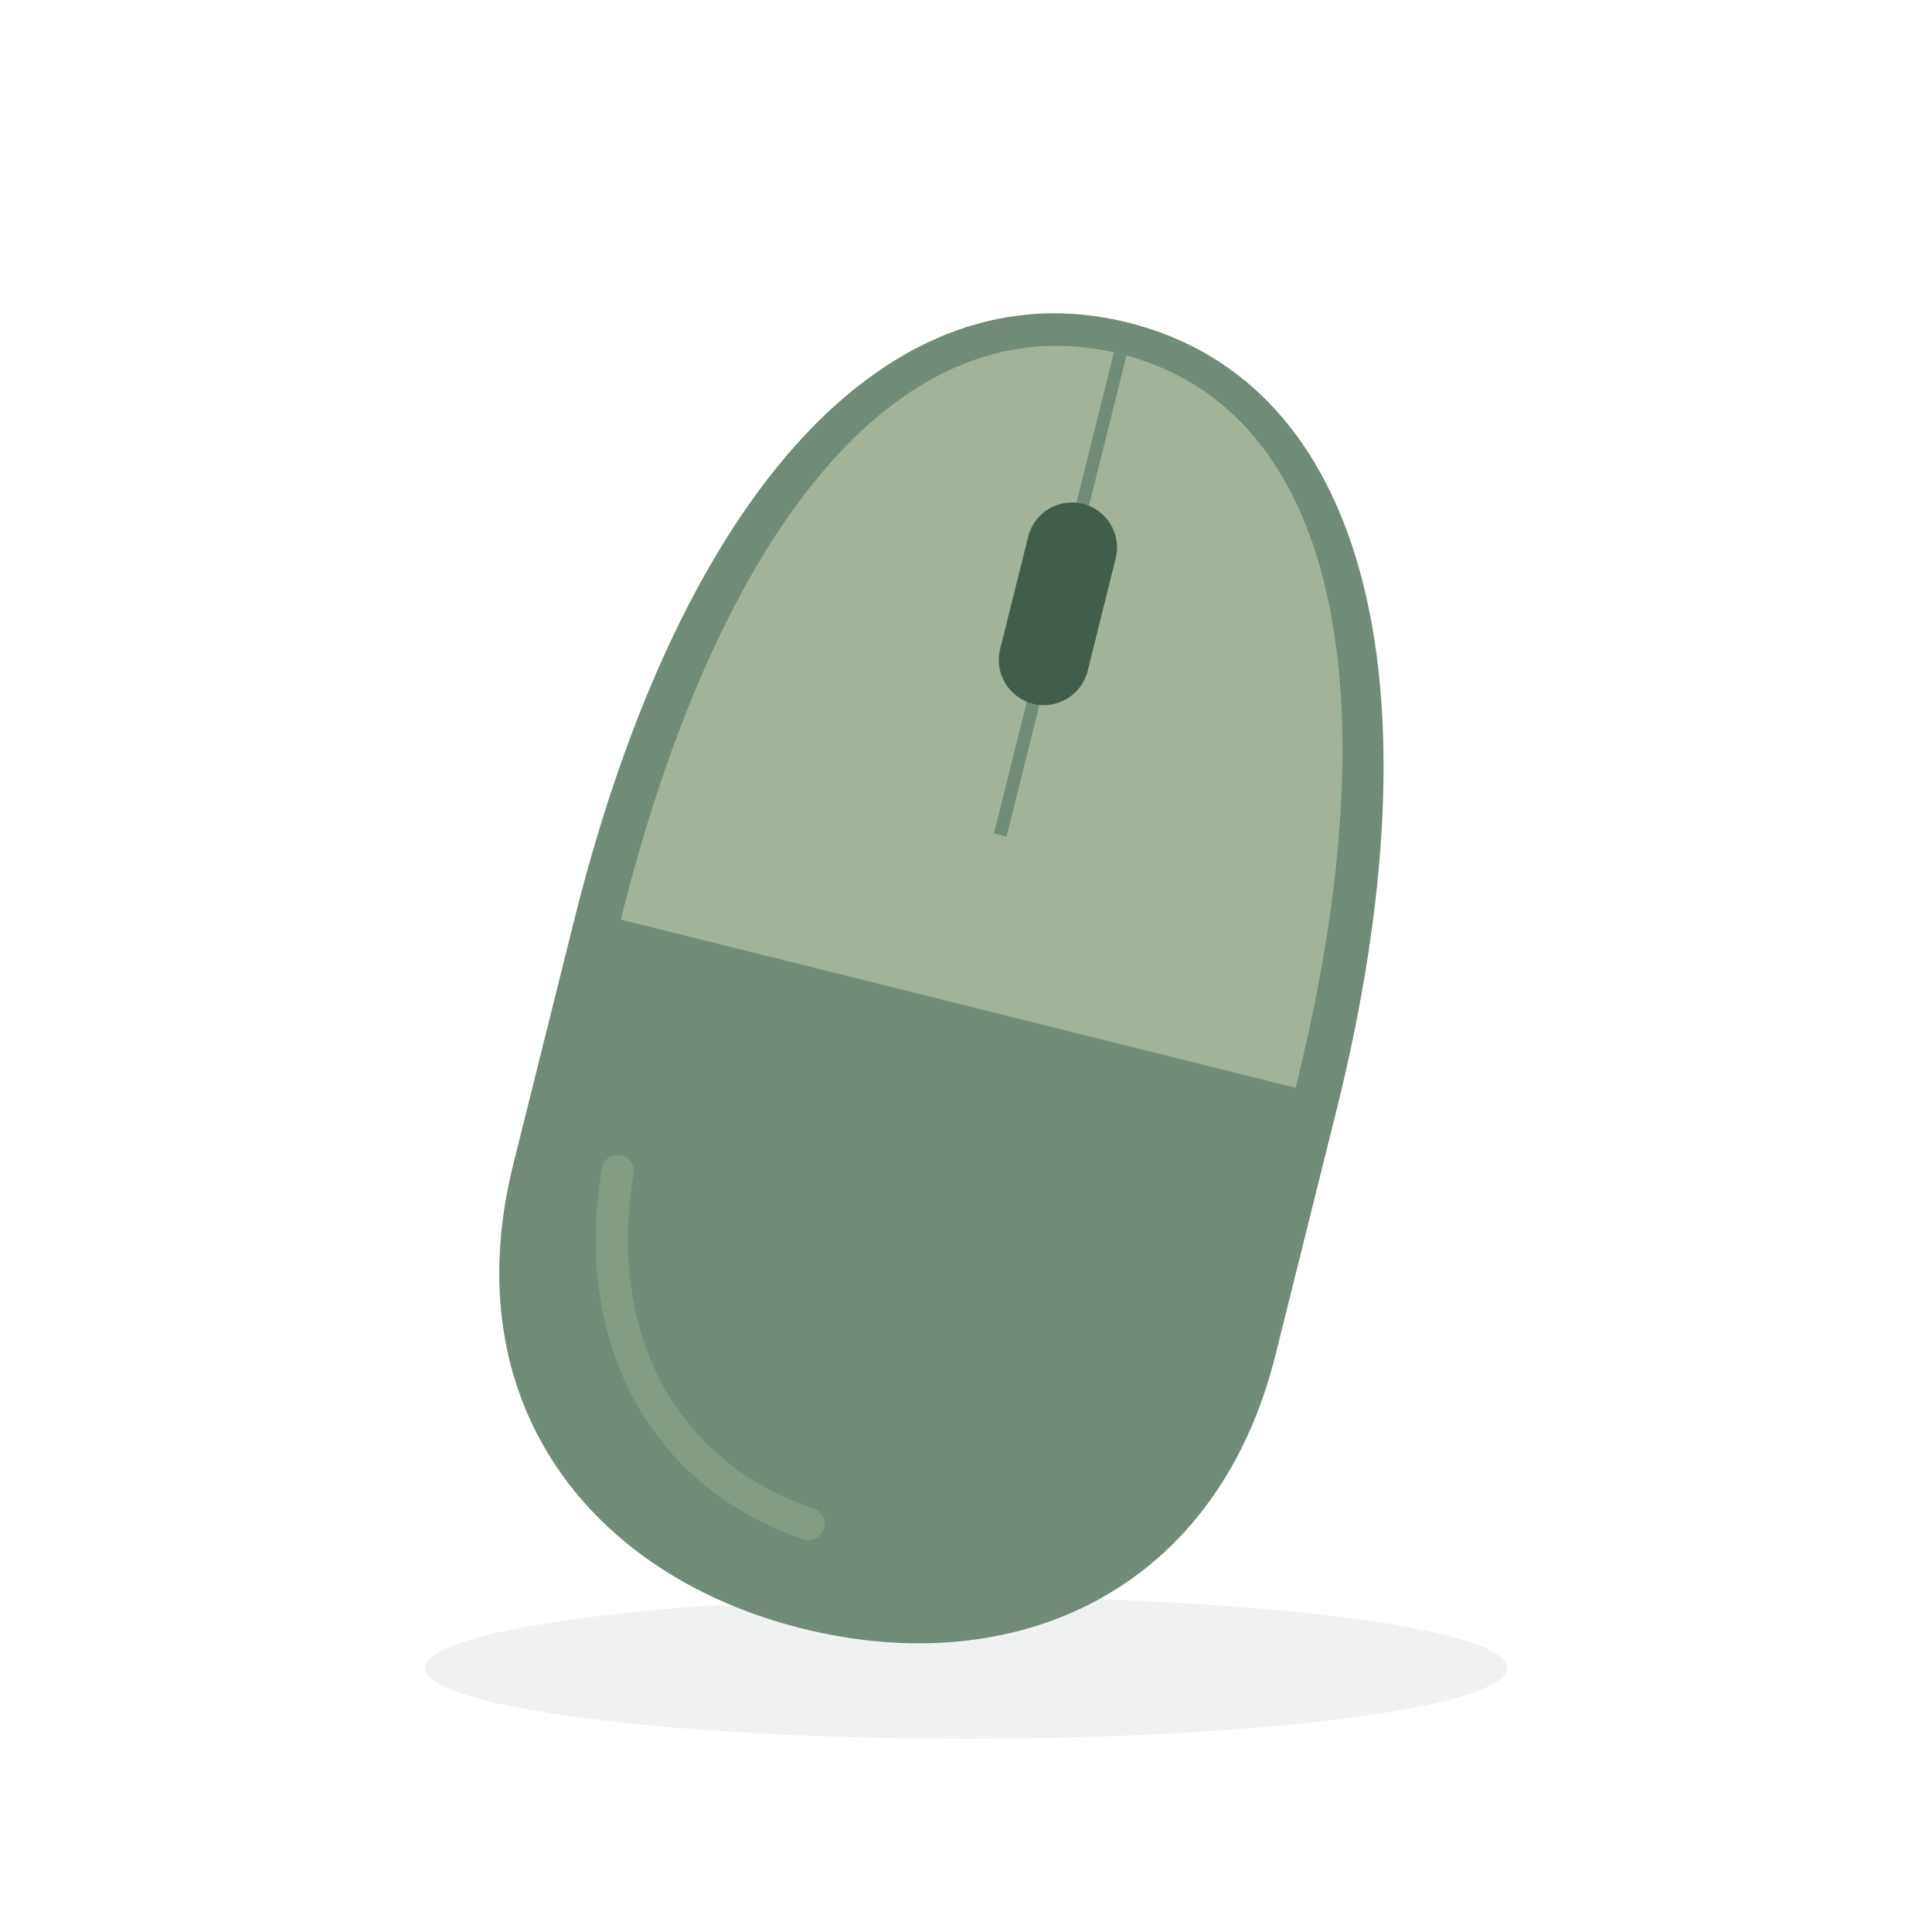
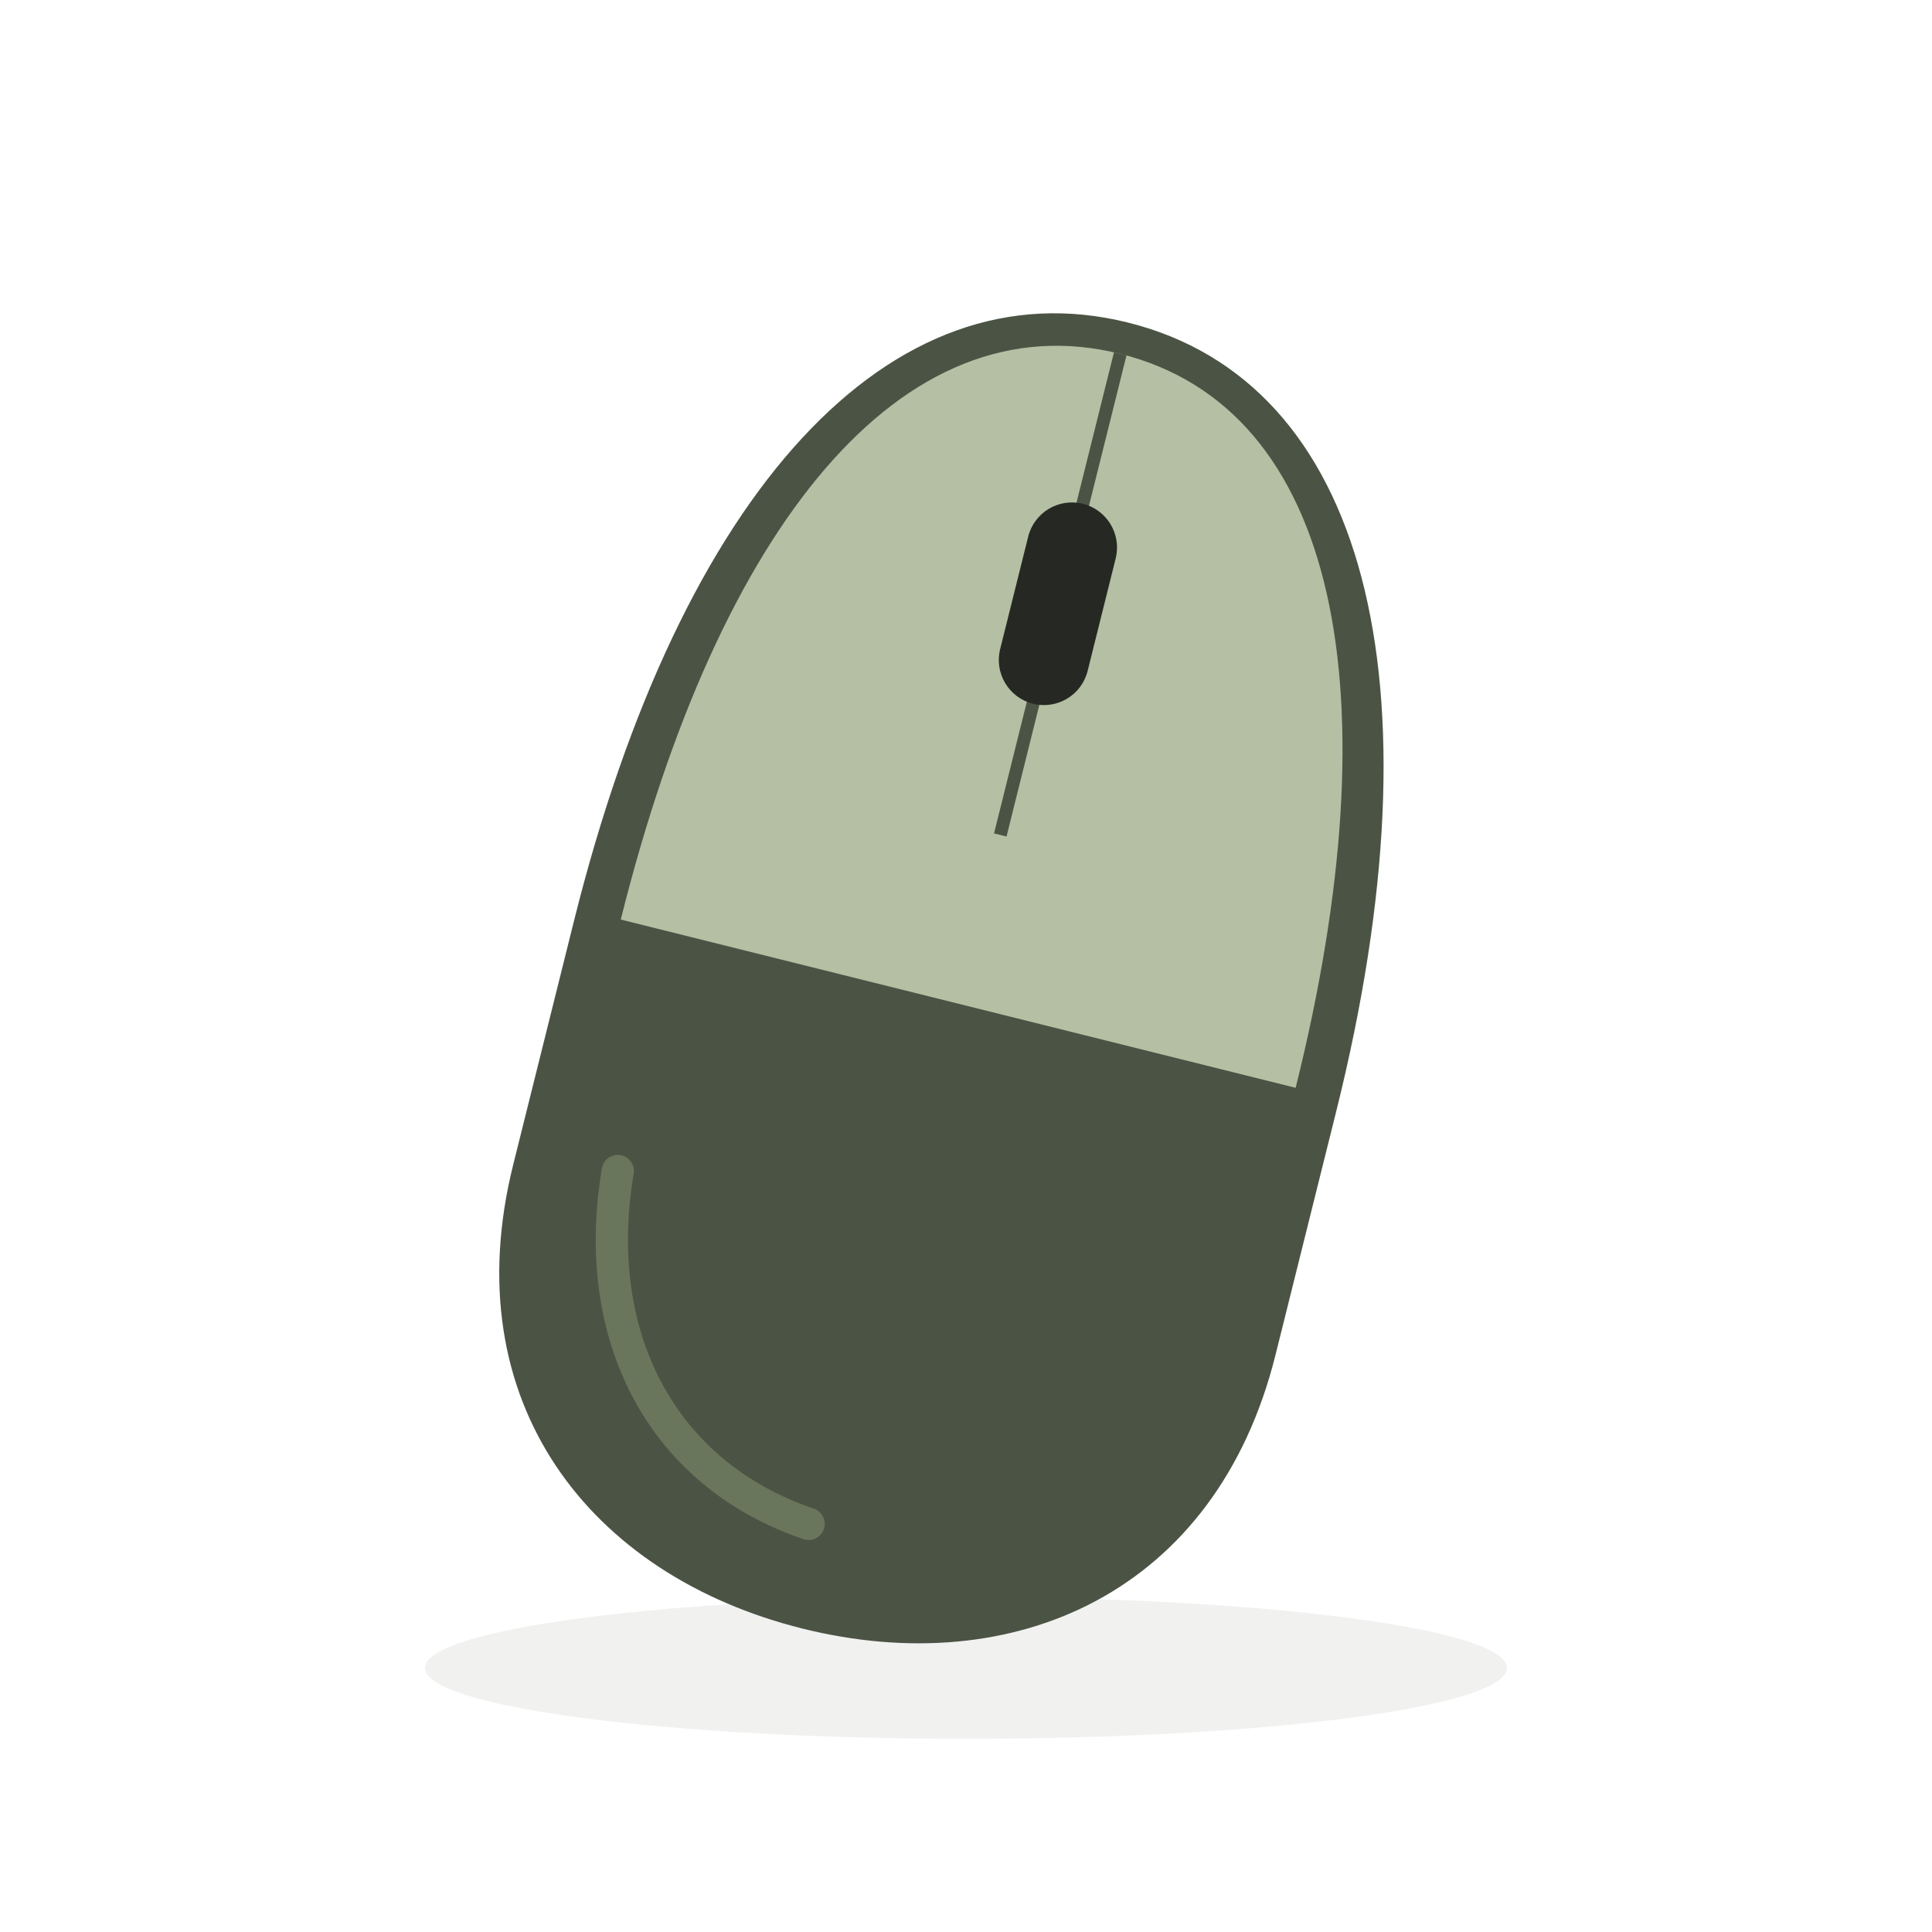
<svg xmlns="http://www.w3.org/2000/svg" viewBox="0 0 300 300" role="img">
-   <ellipse cx="150" cy="259" rx="84" ry="11" fill="#203831" opacity=".07" />
+   <ellipse cx="150" cy="259" rx="84" ry="11" fill="#262823" opacity=".07" />
  <g transform="rotate(14 150 151)">
-     <path d="M89 158c0-69 23-111 61-111s61 42 61 111v39c0 38-27 59-61 59s-61-21-61-59Z" fill="#708b77" />
-     <path d="M96 156c0-63 19-104 54-104s54 41 54 104" fill="#a2b39a" />
-     <path d="M150 52v77" stroke="#708b77" stroke-width="2" />
-     <rect x="143" y="76" width="14" height="32" rx="7" fill="#405e4b" />
-     <path d="M105 194c2 26 18 44 42 46" fill="none" stroke="#839b83" stroke-width="5" stroke-linecap="round" />
+     <path d="M89 158c0-69 23-111 61-111s61 42 61 111v39c0 38-27 59-61 59s-61-21-61-59Z" fill="#4b5444" />
+     <path d="M96 156c0-63 19-104 54-104s54 41 54 104" fill="#b4bfa4" />
+     <path d="M150 52v77" stroke="#4b5444" stroke-width="2" />
+     <rect x="143" y="76" width="14" height="32" rx="7" fill="#262823" />
+     <path d="M105 194c2 26 18 44 42 46" fill="none" stroke="#6a765c" stroke-width="5" stroke-linecap="round" />
  </g>
</svg>
